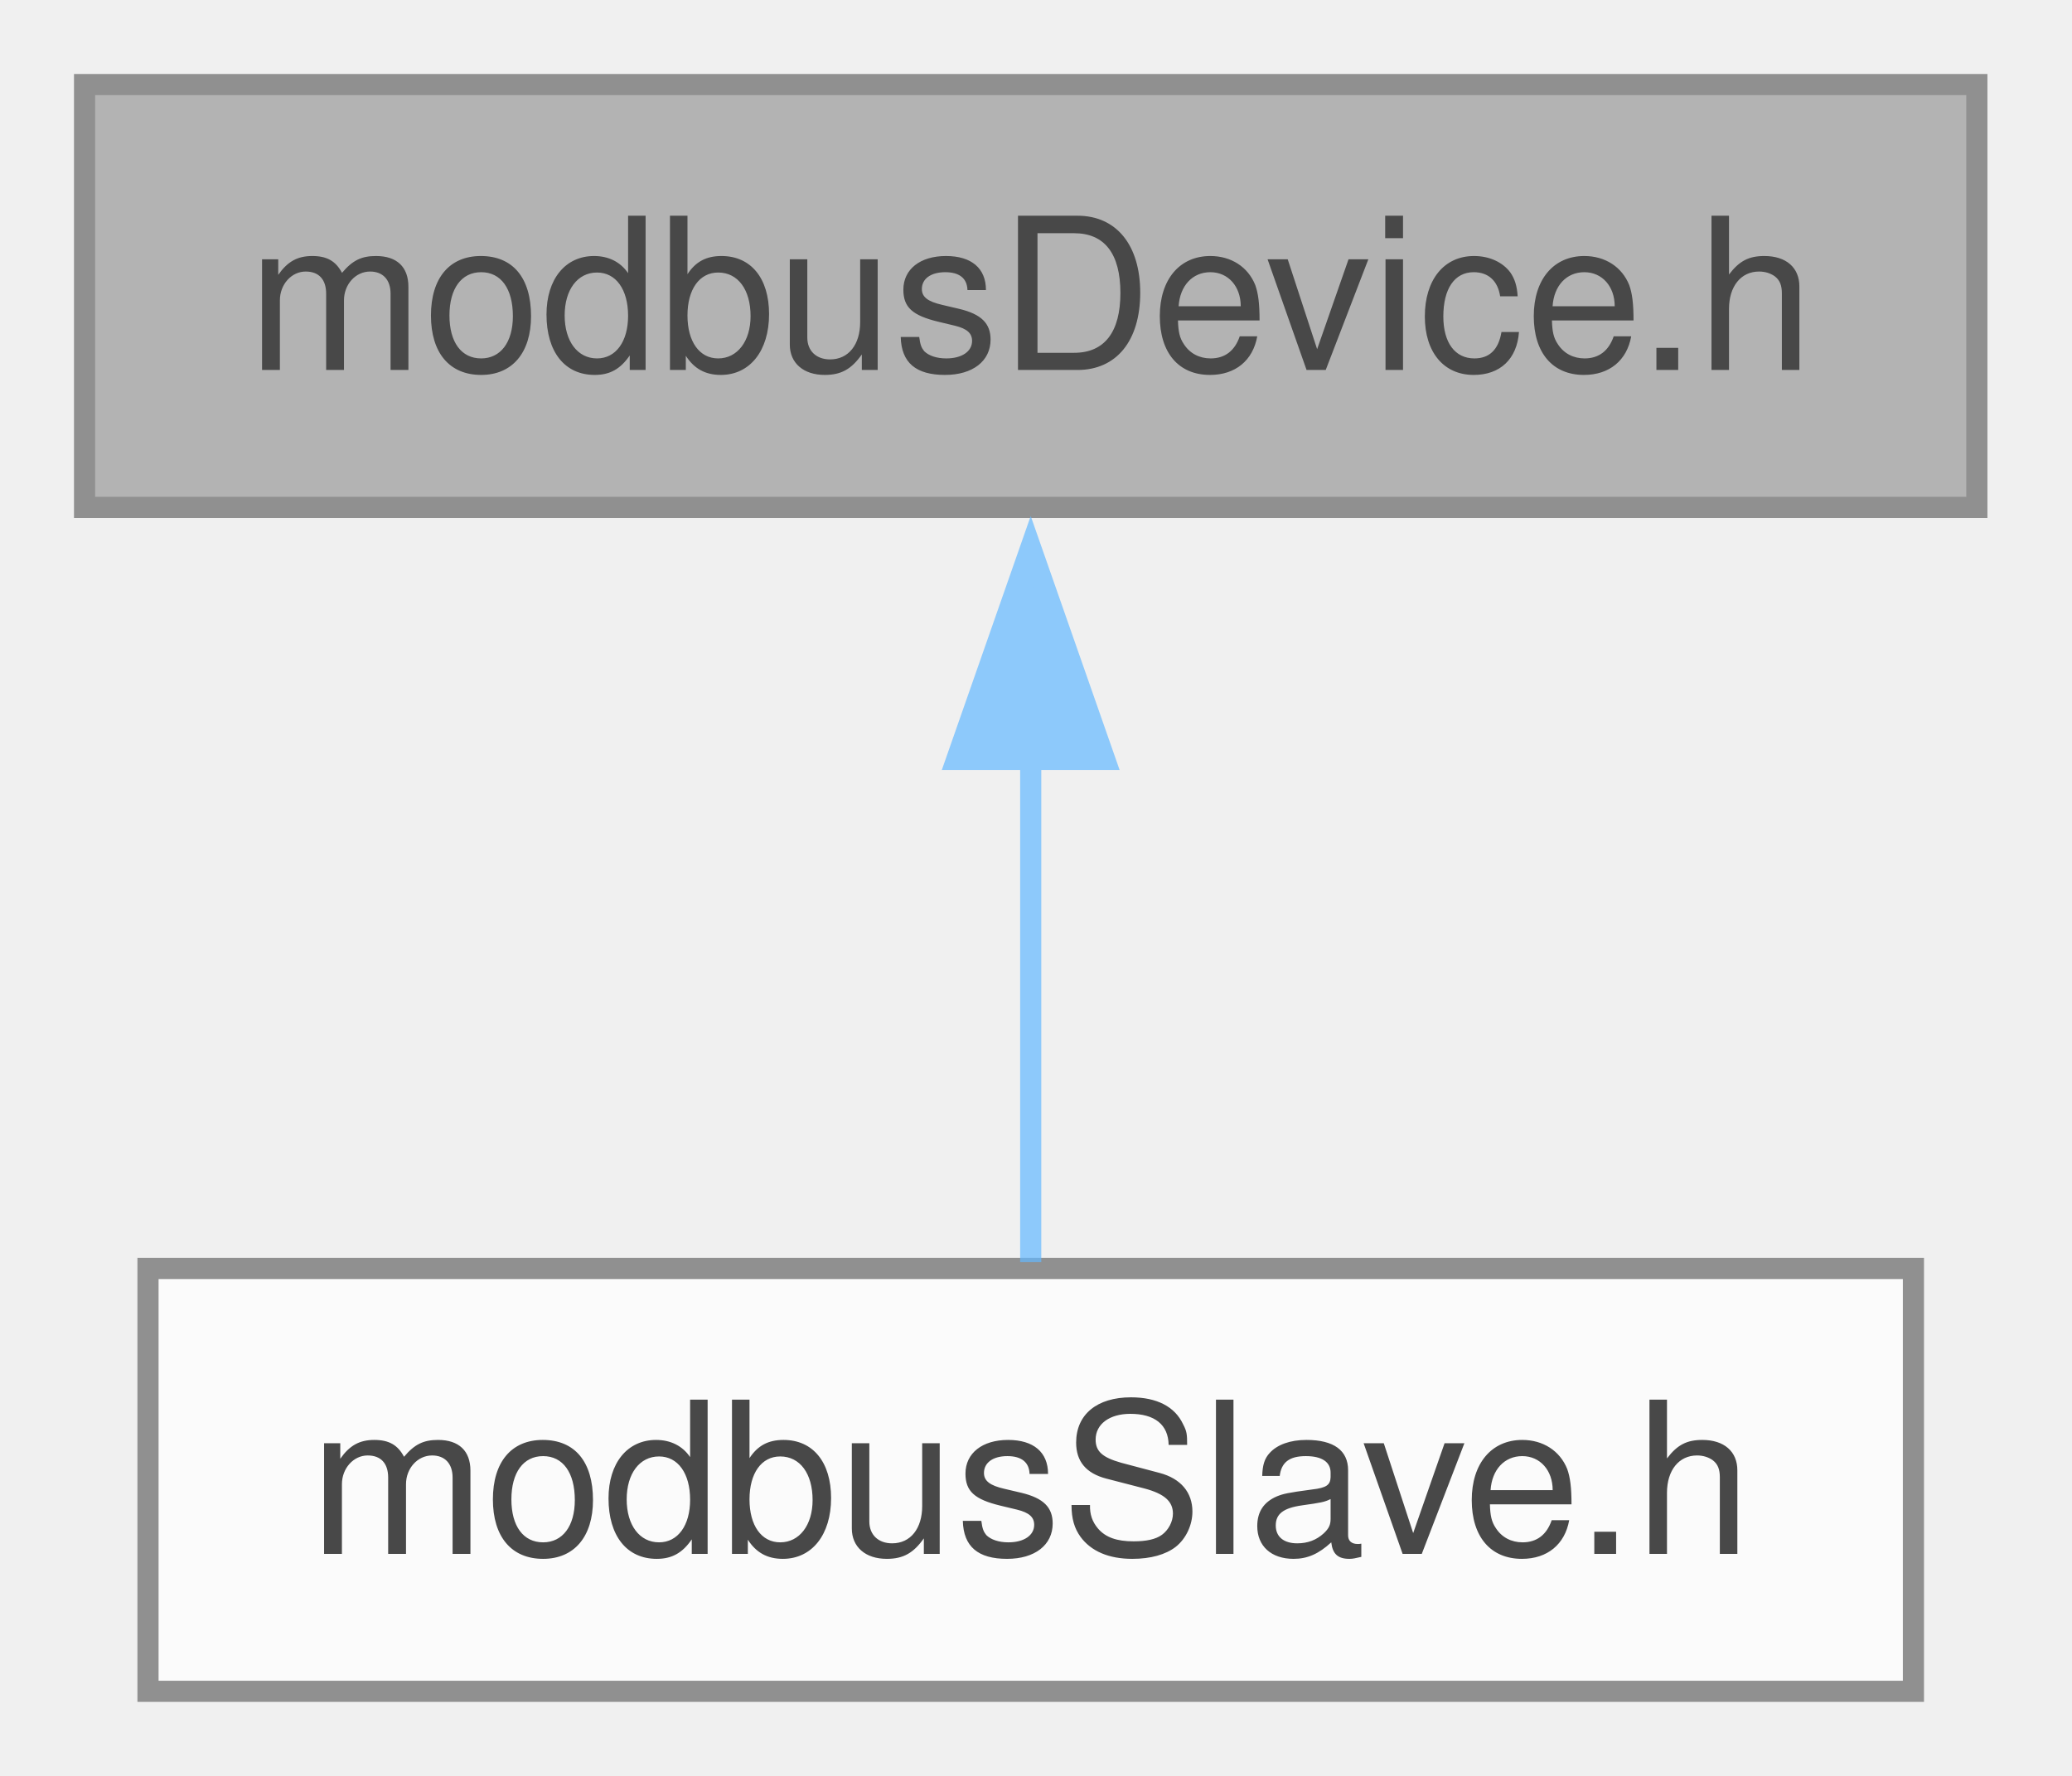
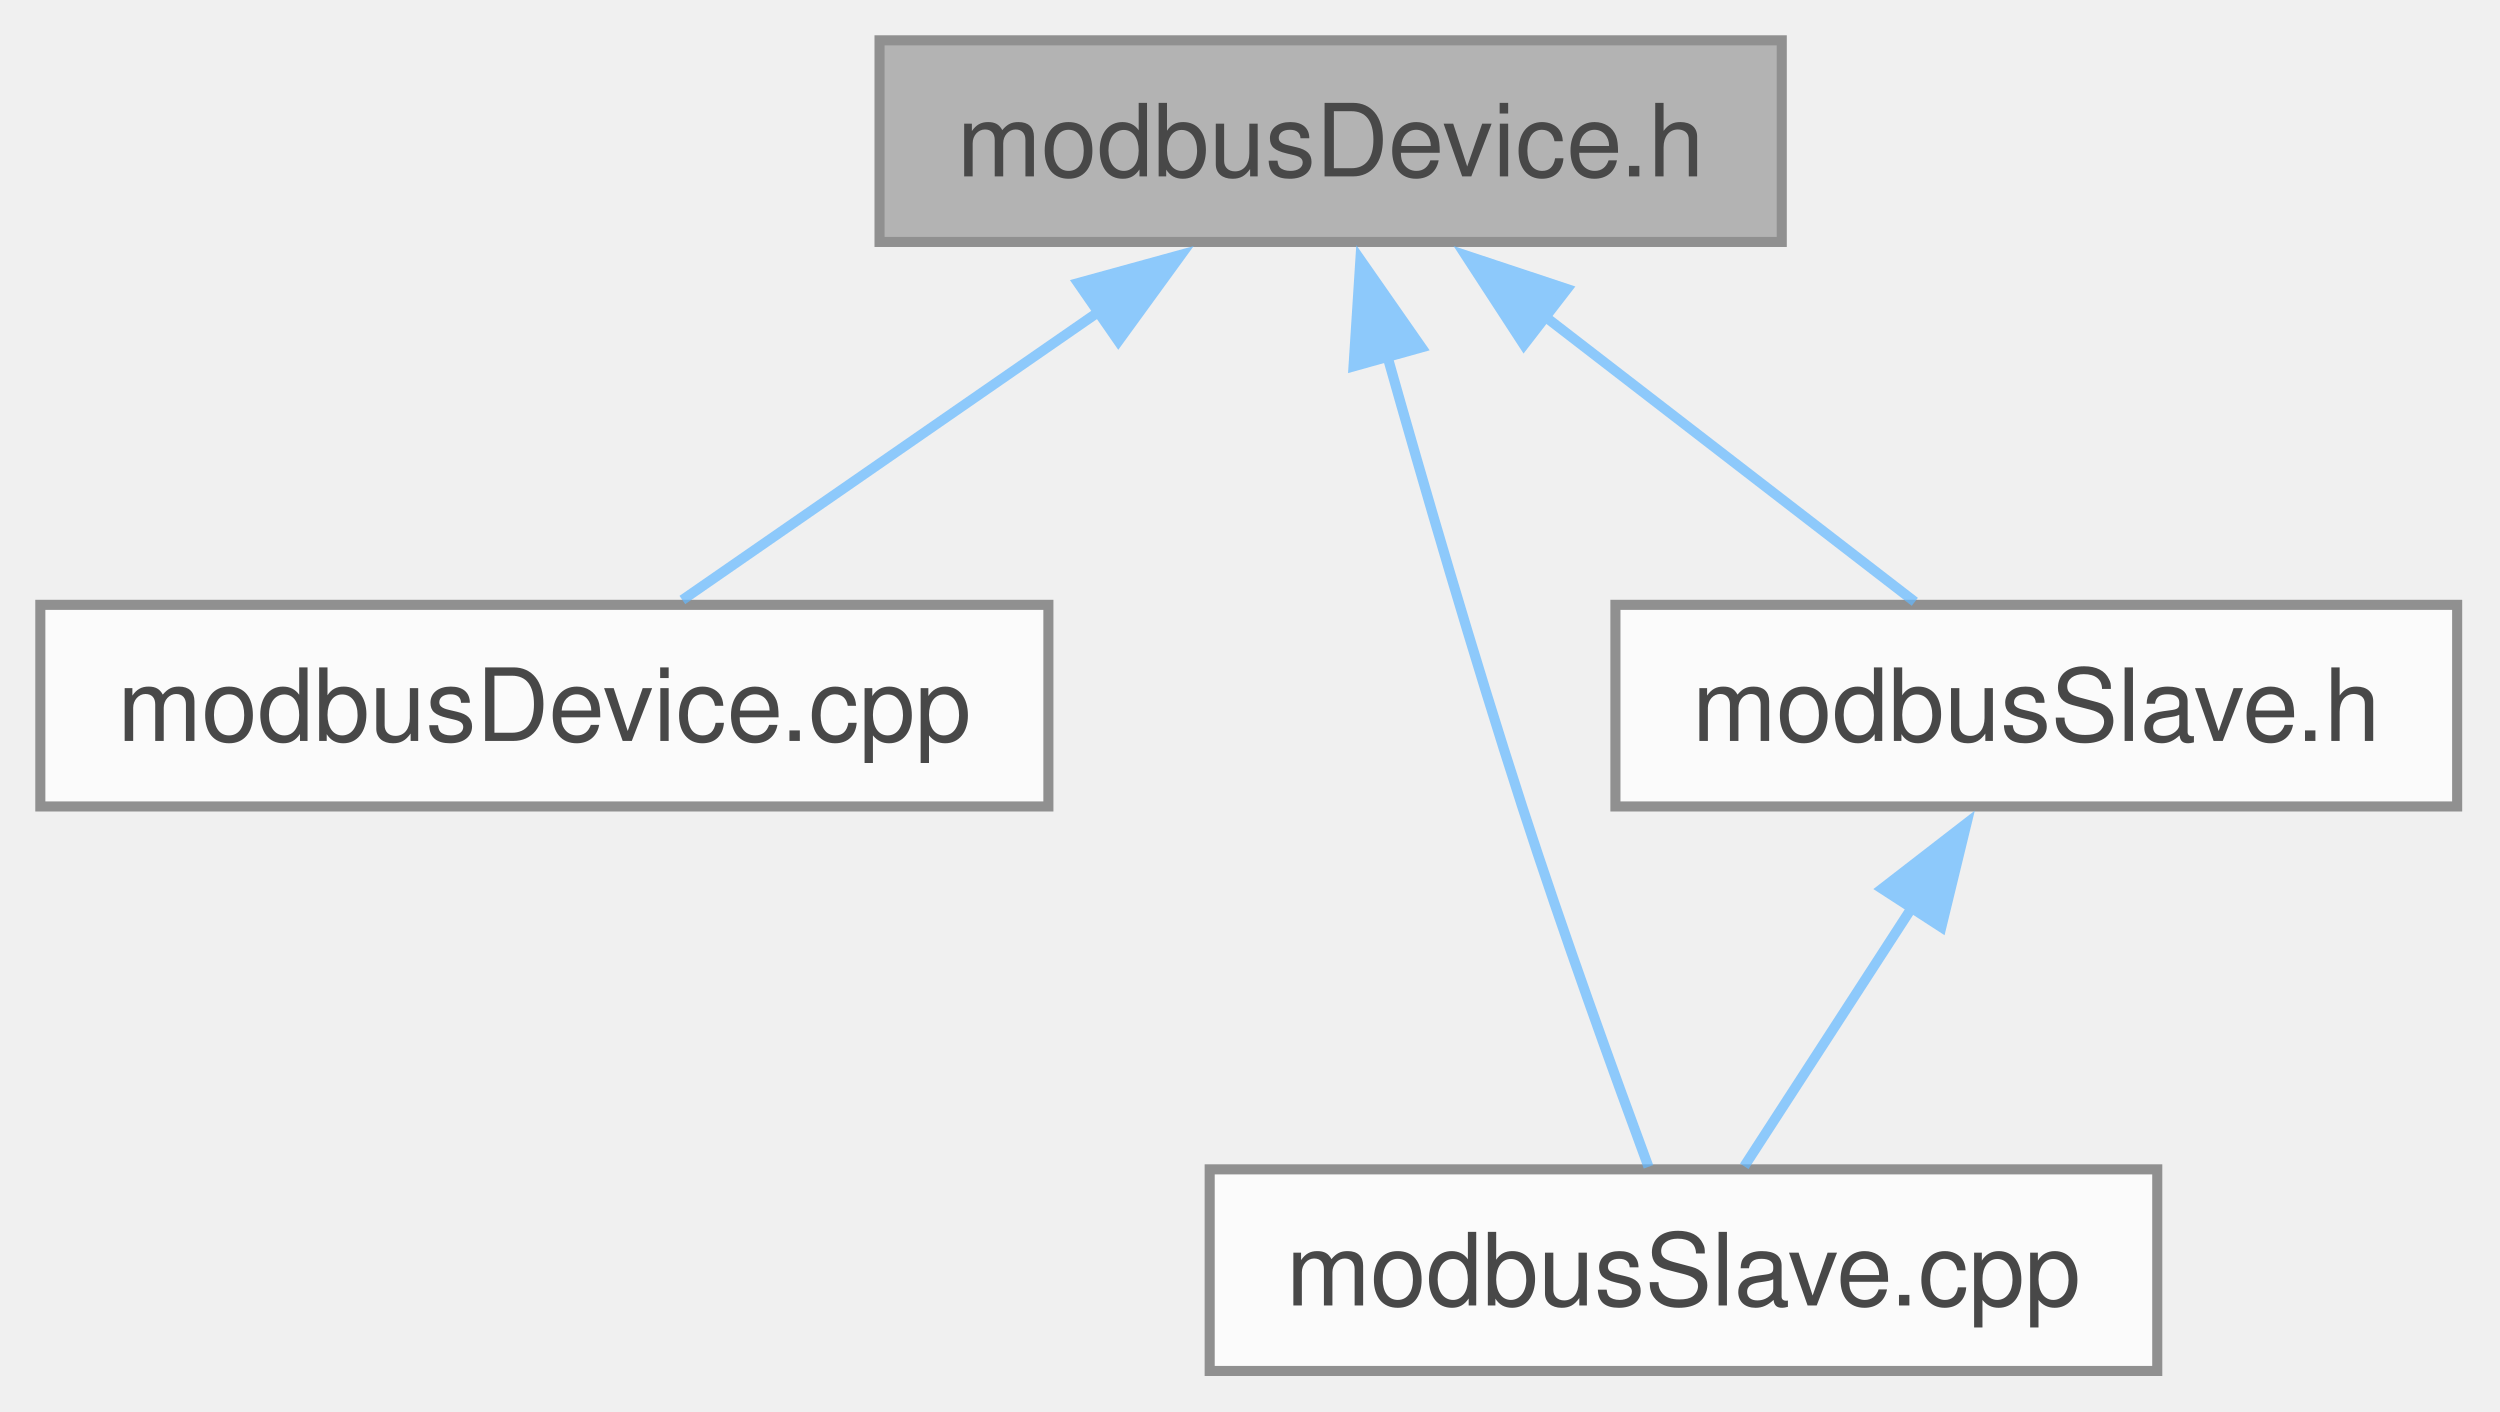
- <svg xmlns="http://www.w3.org/2000/svg" xmlns:xlink="http://www.w3.org/1999/xlink" width="98pt" height="84pt" viewBox="0.00 0.00 98.00 84.00">
+ <svg xmlns="http://www.w3.org/2000/svg" xmlns:xlink="http://www.w3.org/1999/xlink" width="248pt" height="140pt" viewBox="0.00 0.00 248.00 140.00">
  <svg id="main" version="1.1" xml:space="preserve">
    <style type="text/css">
.node, .edge {opacity: 0.7;}
.node.selected, .edge.selected {opacity: 1;}
.edge:hover path { stroke: red; }
.edge:hover polygon { stroke: red; fill: red; }
</style>
    <svg id="graph" class="graph">
-       <g id="graph0" class="graph" transform="scale(1 1) rotate(0) translate(4 80)">
+       <g id="graph0" class="graph" transform="scale(1 1) rotate(0) translate(4 136)">
        <g id="Node000001" class="node">
          <g id="a_Node000001">
            <a xlink:title="Modbus device abstraction that extends the register bank with slave ID handling.">
-               <polygon fill="#999999" stroke="#666666" points="89.5,-76 0,-76 0,-56 89.5,-56 89.5,-76" />
-               <text xml:space="preserve" text-anchor="middle" x="44.75" y="-62.5" font-family="Helvetica,sans-Serif" font-size="10.00">modbusDevice.h</text>
+               <polygon fill="#999999" stroke="#666666" points="172.75,-132 83.25,-132 83.25,-112 172.75,-112 172.75,-132" />
+               <text xml:space="preserve" text-anchor="middle" x="128" y="-118.5" font-family="Helvetica,sans-Serif" font-size="10.00">modbusDevice.h</text>
            </a>
          </g>
        </g>
        <g id="Node000002" class="node">
          <g id="a_Node000002">
-             <a xlink:href="modbus_slave_8h.html" target="_top" xlink:title="Modbus RTU slave protocol engine and callback API.">
-               <polygon fill="white" stroke="#666666" points="86.5,-20 3,-20 3,0 86.5,0 86.5,-20" />
-               <text xml:space="preserve" text-anchor="middle" x="44.75" y="-6.5" font-family="Helvetica,sans-Serif" font-size="10.00">modbusSlave.h</text>
+             <a xlink:href="modbus_device_8cpp.html" target="_top" xlink:title=" ">
+               <polygon fill="white" stroke="#666666" points="100,-76 0,-76 0,-56 100,-56 100,-76" />
+               <text xml:space="preserve" text-anchor="middle" x="50" y="-62.5" font-family="Helvetica,sans-Serif" font-size="10.00">modbusDevice.cpp</text>
            </a>
          </g>
        </g>
        <g id="edge1_Node000001_Node000002" class="edge">
          <g id="a_edge1_Node000001_Node000002">
            <a xlink:title=" ">
-               <path fill="none" stroke="#63b8ff" d="M44.75,-44.13C44.75,-35.9 44.75,-26.85 44.75,-20.3" />
-               <polygon fill="#63b8ff" stroke="#63b8ff" points="41.25,-44.08 44.75,-54.08 48.25,-44.08 41.25,-44.08" />
+               <path fill="none" stroke="#63b8ff" d="M105.28,-105.27C91.81,-95.94 75.17,-84.43 63.69,-76.48" />
+               <polygon fill="#63b8ff" stroke="#63b8ff" points="102.95,-107.92 113.17,-110.73 106.94,-102.16 102.95,-107.92" />
+             </a>
+           </g>
+         </g>
+         <g id="Node000003" class="node">
+           <g id="a_Node000003">
+             <a xlink:href="modbus_slave_8cpp.html" target="_top" xlink:title=" ">
+               <polygon fill="white" stroke="#666666" points="210,-20 116,-20 116,0 210,0 210,-20" />
+               <text xml:space="preserve" text-anchor="middle" x="163" y="-6.5" font-family="Helvetica,sans-Serif" font-size="10.00">modbusSlave.cpp</text>
+             </a>
+           </g>
+         </g>
+         <g id="edge2_Node000001_Node000003" class="edge">
+           <g id="a_edge2_Node000001_Node000003">
+             <a xlink:title=" ">
+               <path fill="none" stroke="#63b8ff" d="M133.58,-100.82C137.22,-87.94 142.17,-70.92 147,-56 151.03,-43.54 156.18,-29.32 159.53,-20.25" />
+               <polygon fill="#63b8ff" stroke="#63b8ff" points="130.27,-99.66 130.95,-110.23 137.01,-101.54 130.27,-99.66" />
+             </a>
+           </g>
+         </g>
+         <g id="Node000004" class="node">
+           <g id="a_Node000004">
+             <a xlink:href="modbus_slave_8h.html" target="_top" xlink:title="Modbus RTU slave protocol engine and callback API.">
+               <polygon fill="white" stroke="#666666" points="239.75,-76 156.25,-76 156.25,-56 239.75,-56 239.75,-76" />
+               <text xml:space="preserve" text-anchor="middle" x="198" y="-62.5" font-family="Helvetica,sans-Serif" font-size="10.00">modbusSlave.h</text>
+             </a>
+           </g>
+         </g>
+         <g id="edge3_Node000001_Node000004" class="edge">
+           <g id="a_edge3_Node000001_Node000004">
+             <a xlink:title=" ">
+               <path fill="none" stroke="#63b8ff" d="M149.16,-104.68C161.2,-95.39 175.85,-84.09 185.95,-76.3" />
+               <polygon fill="#63b8ff" stroke="#63b8ff" points="147.17,-101.79 141.39,-110.67 151.45,-107.33 147.17,-101.79" />
+             </a>
+           </g>
+         </g>
+         <g id="edge4_Node000004_Node000003" class="edge">
+           <g id="a_edge4_Node000004_Node000003">
+             <a xlink:title=" ">
+               <path fill="none" stroke="#63b8ff" d="M185.78,-46.15C180.11,-37.4 173.62,-27.39 169.03,-20.3" />
+               <polygon fill="#63b8ff" stroke="#63b8ff" points="182.7,-47.84 191.08,-54.32 188.58,-44.03 182.7,-47.84" />
            </a>
          </g>
        </g>
      </g>
    </svg>
  </svg>
  <style type="text/css">

[data-mouse-over-selected='false'] { opacity: 0.7; }
[data-mouse-over-selected='true']  { opacity: 1.0; }

</style>
</svg>
